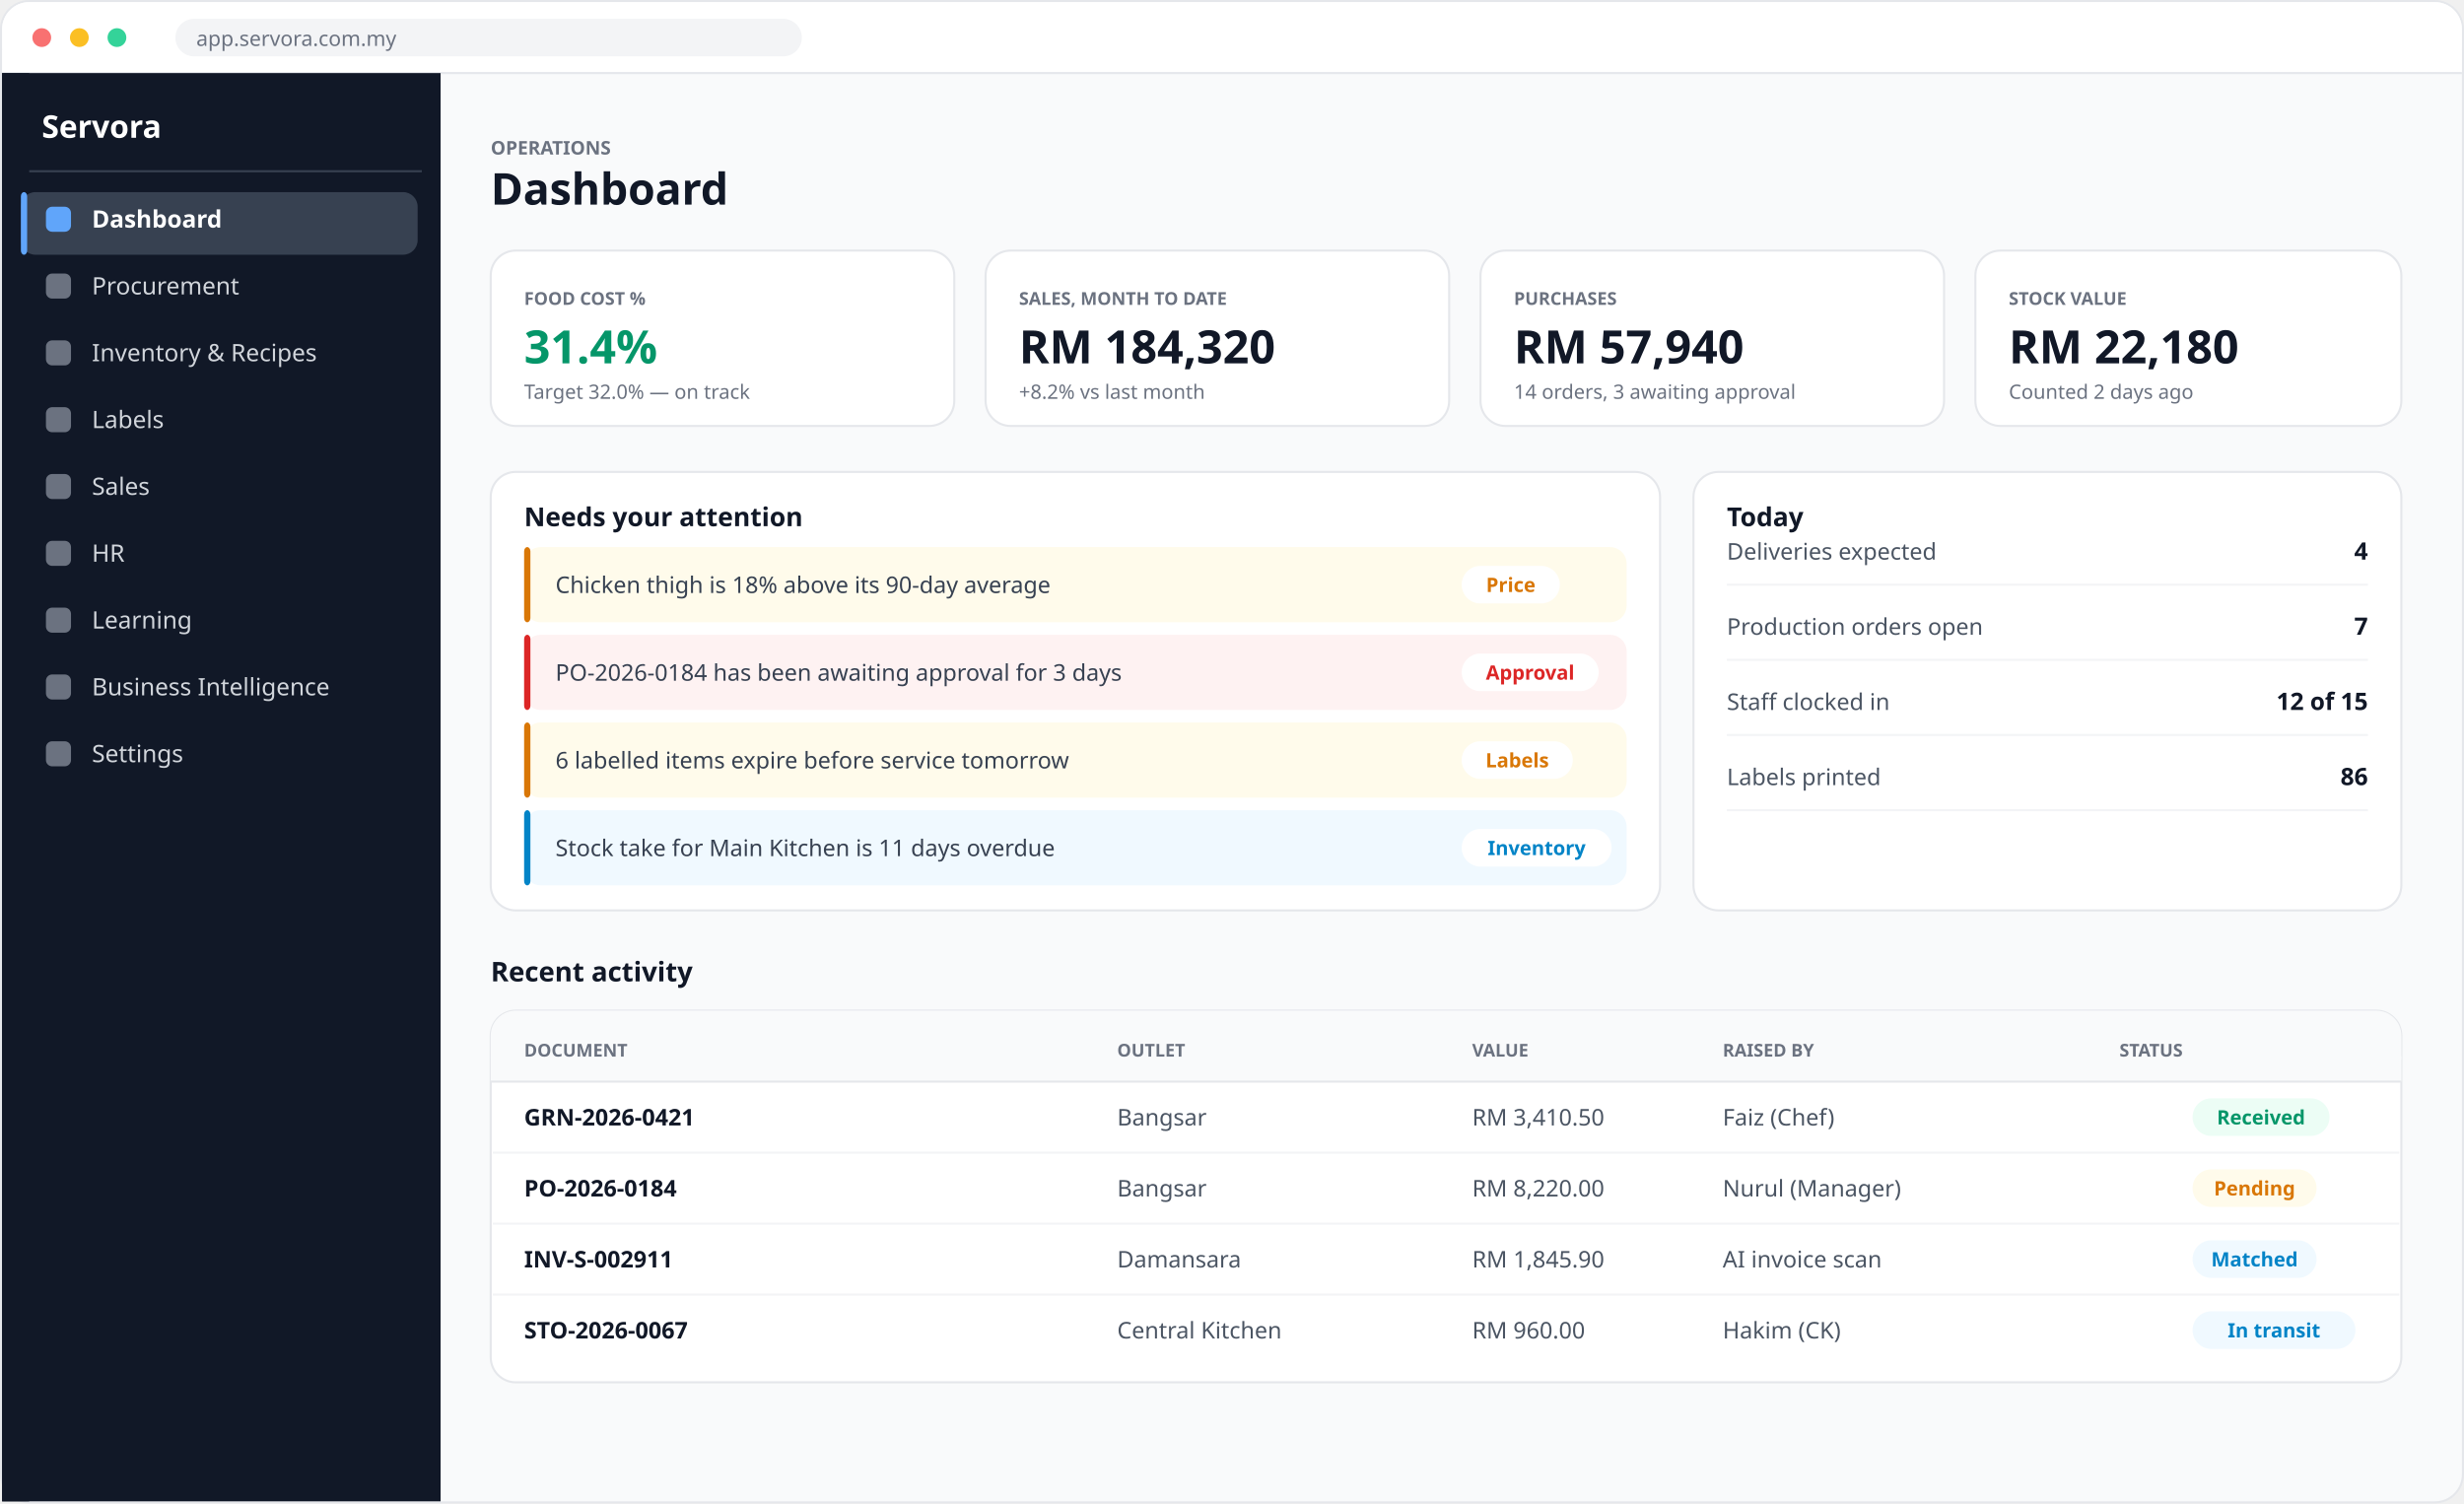
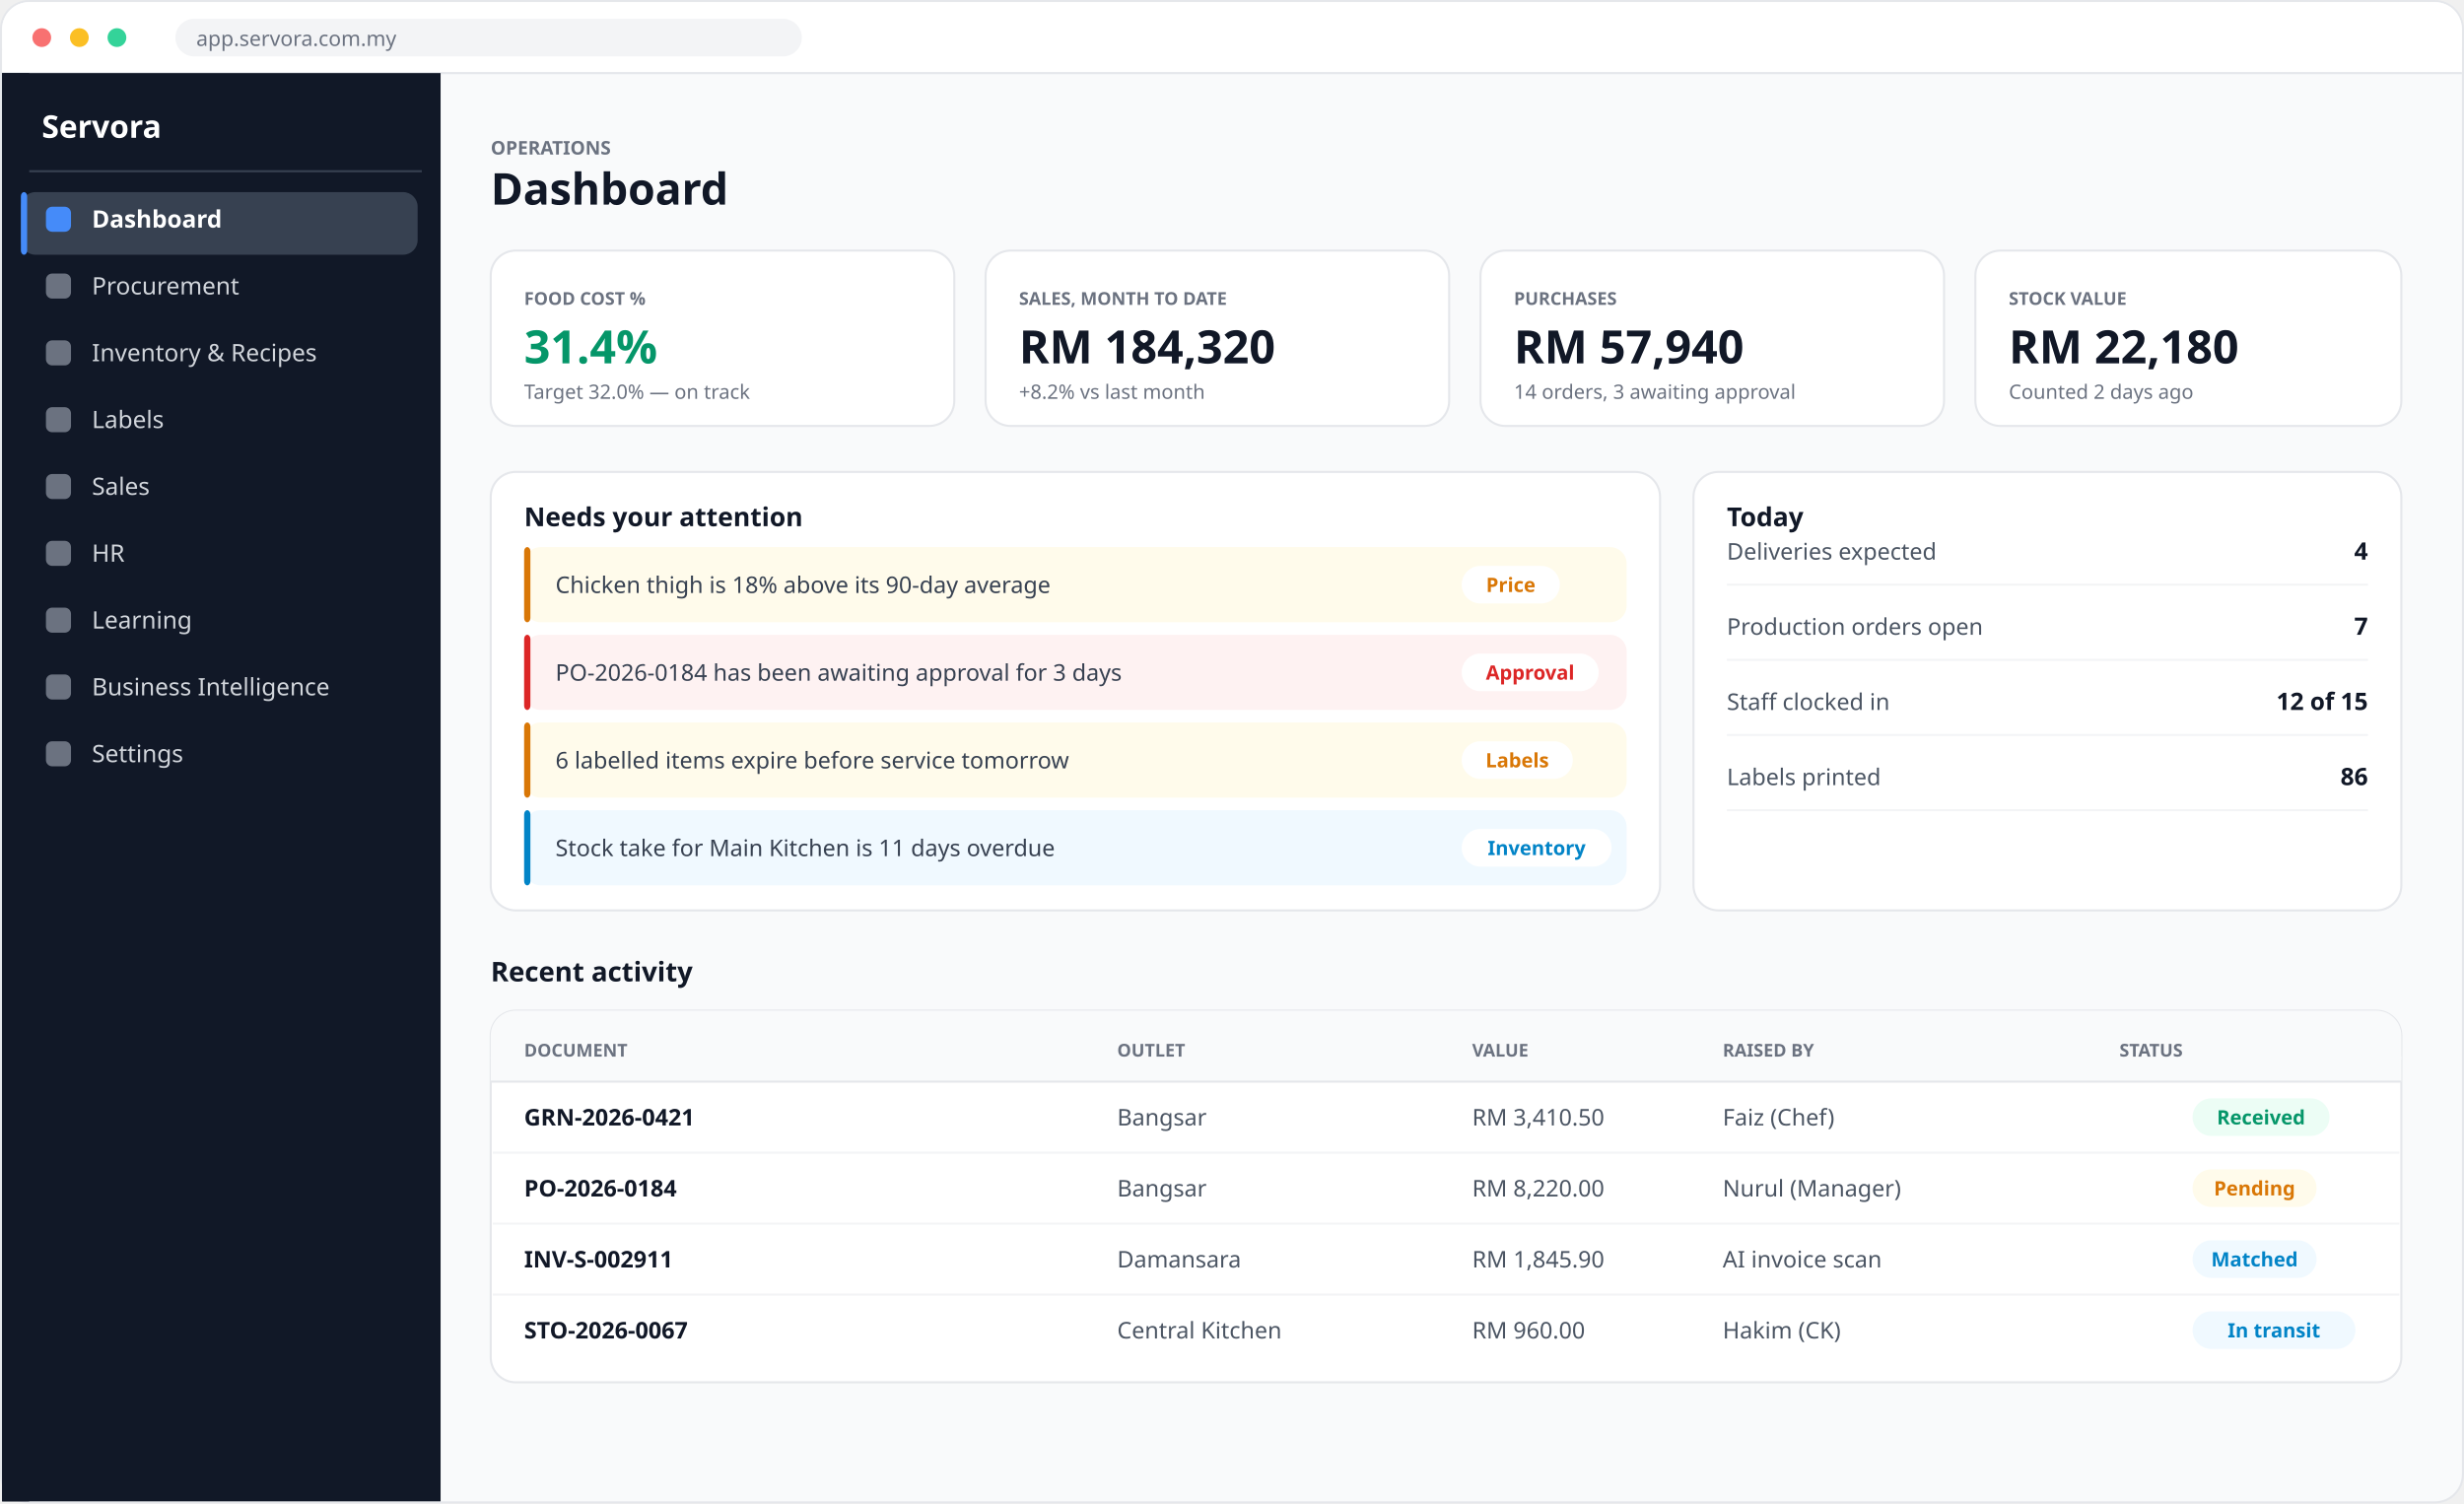
<svg xmlns="http://www.w3.org/2000/svg" viewBox="0 0 1180 720" width="1180" height="720" role="img">
  <rect x="0" y="0" width="1180" height="720" rx="14" fill="#e5e7eb" />
  <rect x="1" y="1" width="1178" height="718" rx="13" fill="#f9fafb" />
  <rect x="1" y="1" width="1178" height="34" rx="13" fill="#ffffff" />
  <rect x="1" y="24" width="1178" height="11" rx="0" fill="#ffffff" />
  <line x1="1" y1="35" x2="1179" y2="35" stroke="#e5e7eb" stroke-width="1" />
  <circle cx="20" cy="18" r="4.5" fill="#f87171" />
  <circle cx="38" cy="18" r="4.5" fill="#fbbf24" />
  <circle cx="56" cy="18" r="4.5" fill="#34d399" />
  <rect x="84" y="9" width="300" height="18" rx="9" fill="#f3f4f6" />
  <text x="94" y="22" font-family="Figtree, ui-sans-serif, system-ui, sans-serif" font-size="10" font-weight="400" fill="#6b7280" text-anchor="start">app.servora.com.my</text>
  <rect x="1" y="35" width="210" height="684" rx="0" fill="#111827" />
  <rect x="1" y="35" width="13" height="684" rx="0" fill="#111827" />
  <text x="20" y="66" font-family="Figtree, ui-sans-serif, system-ui, sans-serif" font-size="15" font-weight="700" fill="#ffffff" text-anchor="start">Servora</text>
  <line x1="14" y1="82" x2="202" y2="82" stroke="#374151" stroke-width="1" />
  <rect x="10" y="92" width="190" height="30" rx="7" fill="#374151" />
-   <rect x="10" y="92" width="3" height="30" rx="2" fill="#60a5fa" />
-   <rect x="22" y="99" width="12" height="12" rx="3" fill="#60a5fa" />
+   <rect x="10" y="92" width="3" height="30" rx="2" fill="#458bf9" />
+   <rect x="22" y="99" width="12" height="12" rx="3" fill="#458bf9" />
  <text x="44" y="109" font-family="Figtree, ui-sans-serif, system-ui, sans-serif" font-size="11.5" font-weight="600" fill="#ffffff" text-anchor="start">Dashboard</text>
  <rect x="22" y="131" width="12" height="12" rx="3" fill="#6b7280" />
  <text x="44" y="141" font-family="Figtree, ui-sans-serif, system-ui, sans-serif" font-size="11.5" font-weight="400" fill="#d1d5db" text-anchor="start">Procurement</text>
  <rect x="22" y="163" width="12" height="12" rx="3" fill="#6b7280" />
  <text x="44" y="173" font-family="Figtree, ui-sans-serif, system-ui, sans-serif" font-size="11.5" font-weight="400" fill="#d1d5db" text-anchor="start">Inventory &amp; Recipes</text>
  <rect x="22" y="195" width="12" height="12" rx="3" fill="#6b7280" />
  <text x="44" y="205" font-family="Figtree, ui-sans-serif, system-ui, sans-serif" font-size="11.5" font-weight="400" fill="#d1d5db" text-anchor="start">Labels</text>
  <rect x="22" y="227" width="12" height="12" rx="3" fill="#6b7280" />
  <text x="44" y="237" font-family="Figtree, ui-sans-serif, system-ui, sans-serif" font-size="11.5" font-weight="400" fill="#d1d5db" text-anchor="start">Sales</text>
  <rect x="22" y="259" width="12" height="12" rx="3" fill="#6b7280" />
  <text x="44" y="269" font-family="Figtree, ui-sans-serif, system-ui, sans-serif" font-size="11.5" font-weight="400" fill="#d1d5db" text-anchor="start">HR</text>
  <rect x="22" y="291" width="12" height="12" rx="3" fill="#6b7280" />
  <text x="44" y="301" font-family="Figtree, ui-sans-serif, system-ui, sans-serif" font-size="11.5" font-weight="400" fill="#d1d5db" text-anchor="start">Learning</text>
  <rect x="22" y="323" width="12" height="12" rx="3" fill="#6b7280" />
  <text x="44" y="333" font-family="Figtree, ui-sans-serif, system-ui, sans-serif" font-size="11.5" font-weight="400" fill="#d1d5db" text-anchor="start">Business Intelligence</text>
  <rect x="22" y="355" width="12" height="12" rx="3" fill="#6b7280" />
  <text x="44" y="365" font-family="Figtree, ui-sans-serif, system-ui, sans-serif" font-size="11.5" font-weight="400" fill="#d1d5db" text-anchor="start">Settings</text>
  <text x="235" y="74" font-family="Figtree, ui-sans-serif, system-ui, sans-serif" font-size="9" font-weight="700" fill="#6b7280" text-anchor="start">OPERATIONS</text>
  <text x="235" y="98" font-family="Figtree, ui-sans-serif, system-ui, sans-serif" font-size="21" font-weight="700" fill="#111827" text-anchor="start">Dashboard</text>
  <rect x="235" y="120" width="222" height="84" rx="12" fill="#ffffff" stroke="#e5e7eb" stroke-width="1" />
  <text x="251" y="146" font-family="Figtree, ui-sans-serif, system-ui, sans-serif" font-size="8.5" font-weight="700" fill="#6b7280" text-anchor="start">FOOD COST %</text>
  <text x="251" y="174" font-family="Figtree, ui-sans-serif, system-ui, sans-serif" font-size="22" font-weight="700" fill="#059669" text-anchor="start">31.4%</text>
  <text x="251" y="191" font-family="Figtree, ui-sans-serif, system-ui, sans-serif" font-size="9.5" font-weight="400" fill="#6b7280" text-anchor="start">Target 32.0% — on track</text>
  <rect x="472" y="120" width="222" height="84" rx="12" fill="#ffffff" stroke="#e5e7eb" stroke-width="1" />
  <text x="488" y="146" font-family="Figtree, ui-sans-serif, system-ui, sans-serif" font-size="8.5" font-weight="700" fill="#6b7280" text-anchor="start">SALES, MONTH TO DATE</text>
  <text x="488" y="174" font-family="Figtree, ui-sans-serif, system-ui, sans-serif" font-size="22" font-weight="700" fill="#111827" text-anchor="start">RM 184,320</text>
  <text x="488" y="191" font-family="Figtree, ui-sans-serif, system-ui, sans-serif" font-size="9.5" font-weight="400" fill="#6b7280" text-anchor="start">+8.2% vs last month</text>
  <rect x="709" y="120" width="222" height="84" rx="12" fill="#ffffff" stroke="#e5e7eb" stroke-width="1" />
  <text x="725" y="146" font-family="Figtree, ui-sans-serif, system-ui, sans-serif" font-size="8.5" font-weight="700" fill="#6b7280" text-anchor="start">PURCHASES</text>
  <text x="725" y="174" font-family="Figtree, ui-sans-serif, system-ui, sans-serif" font-size="22" font-weight="700" fill="#111827" text-anchor="start">RM 57,940</text>
  <text x="725" y="191" font-family="Figtree, ui-sans-serif, system-ui, sans-serif" font-size="9.5" font-weight="400" fill="#6b7280" text-anchor="start">14 orders, 3 awaiting approval</text>
  <rect x="946" y="120" width="204" height="84" rx="12" fill="#ffffff" stroke="#e5e7eb" stroke-width="1" />
  <text x="962" y="146" font-family="Figtree, ui-sans-serif, system-ui, sans-serif" font-size="8.5" font-weight="700" fill="#6b7280" text-anchor="start">STOCK VALUE</text>
  <text x="962" y="174" font-family="Figtree, ui-sans-serif, system-ui, sans-serif" font-size="22" font-weight="700" fill="#111827" text-anchor="start">RM 22,180</text>
  <text x="962" y="191" font-family="Figtree, ui-sans-serif, system-ui, sans-serif" font-size="9.5" font-weight="400" fill="#6b7280" text-anchor="start">Counted 2 days ago</text>
  <rect x="235" y="226" width="560" height="210" rx="12" fill="#ffffff" stroke="#e5e7eb" stroke-width="1" />
  <text x="251" y="252" font-family="Figtree, ui-sans-serif, system-ui, sans-serif" font-size="12.5" font-weight="700" fill="#111827" text-anchor="start">Needs your attention</text>
  <rect x="251" y="262" width="528" height="36" rx="8" fill="#fffbeb" />
  <rect x="251" y="262" width="3" height="36" rx="2" fill="#d97706" />
  <text x="266" y="284" font-family="Figtree, ui-sans-serif, system-ui, sans-serif" font-size="11" font-weight="400" fill="#374151" text-anchor="start">Chicken thigh is 18% above its 90-day average</text>
  <rect x="700" y="271" width="47" height="18" rx="9" fill="#ffffff" />
  <text x="723.5" y="283.5" font-family="Figtree, ui-sans-serif, system-ui, sans-serif" font-size="9.5" font-weight="600" fill="#d97706" text-anchor="middle">Price</text>
  <rect x="251" y="304" width="528" height="36" rx="8" fill="#fef2f2" />
  <rect x="251" y="304" width="3" height="36" rx="2" fill="#dc2626" />
  <text x="266" y="326" font-family="Figtree, ui-sans-serif, system-ui, sans-serif" font-size="11" font-weight="400" fill="#374151" text-anchor="start">PO-2026-0184 has been awaiting approval for 3 days</text>
  <rect x="700" y="313" width="65.6" height="18" rx="9" fill="#ffffff" />
  <text x="732.8" y="325.5" font-family="Figtree, ui-sans-serif, system-ui, sans-serif" font-size="9.5" font-weight="600" fill="#dc2626" text-anchor="middle">Approval</text>
  <rect x="251" y="346" width="528" height="36" rx="8" fill="#fffbeb" />
  <rect x="251" y="346" width="3" height="36" rx="2" fill="#d97706" />
  <text x="266" y="368" font-family="Figtree, ui-sans-serif, system-ui, sans-serif" font-size="11" font-weight="400" fill="#374151" text-anchor="start">6 labelled items expire before service tomorrow</text>
  <rect x="700" y="355" width="53.2" height="18" rx="9" fill="#ffffff" />
  <text x="726.6" y="367.5" font-family="Figtree, ui-sans-serif, system-ui, sans-serif" font-size="9.5" font-weight="600" fill="#d97706" text-anchor="middle">Labels</text>
  <rect x="251" y="388" width="528" height="36" rx="8" fill="#f0f9ff" />
  <rect x="251" y="388" width="3" height="36" rx="2" fill="#0284c7" />
  <text x="266" y="410" font-family="Figtree, ui-sans-serif, system-ui, sans-serif" font-size="11" font-weight="400" fill="#374151" text-anchor="start">Stock take for Main Kitchen is 11 days overdue</text>
  <rect x="700" y="397" width="71.8" height="18" rx="9" fill="#ffffff" />
  <text x="735.9" y="409.5" font-family="Figtree, ui-sans-serif, system-ui, sans-serif" font-size="9.5" font-weight="600" fill="#0284c7" text-anchor="middle">Inventory</text>
  <rect x="811" y="226" width="339" height="210" rx="12" fill="#ffffff" stroke="#e5e7eb" stroke-width="1" />
  <text x="827" y="252" font-family="Figtree, ui-sans-serif, system-ui, sans-serif" font-size="12.5" font-weight="700" fill="#111827" text-anchor="start">Today</text>
  <text x="827" y="268" font-family="Figtree, ui-sans-serif, system-ui, sans-serif" font-size="11" font-weight="400" fill="#4b5563" text-anchor="start">Deliveries expected</text>
  <text x="1134" y="268" font-family="Figtree, ui-sans-serif, system-ui, sans-serif" font-size="11.5" font-weight="700" fill="#111827" text-anchor="end">4</text>
  <line x1="827" y1="280" x2="1134" y2="280" stroke="#f3f4f6" stroke-width="1" />
  <text x="827" y="304" font-family="Figtree, ui-sans-serif, system-ui, sans-serif" font-size="11" font-weight="400" fill="#4b5563" text-anchor="start">Production orders open</text>
  <text x="1134" y="304" font-family="Figtree, ui-sans-serif, system-ui, sans-serif" font-size="11.5" font-weight="700" fill="#111827" text-anchor="end">7</text>
  <line x1="827" y1="316" x2="1134" y2="316" stroke="#f3f4f6" stroke-width="1" />
  <text x="827" y="340" font-family="Figtree, ui-sans-serif, system-ui, sans-serif" font-size="11" font-weight="400" fill="#4b5563" text-anchor="start">Staff clocked in</text>
  <text x="1134" y="340" font-family="Figtree, ui-sans-serif, system-ui, sans-serif" font-size="11.5" font-weight="700" fill="#111827" text-anchor="end">12 of 15</text>
  <line x1="827" y1="352" x2="1134" y2="352" stroke="#f3f4f6" stroke-width="1" />
  <text x="827" y="376" font-family="Figtree, ui-sans-serif, system-ui, sans-serif" font-size="11" font-weight="400" fill="#4b5563" text-anchor="start">Labels printed</text>
  <text x="1134" y="376" font-family="Figtree, ui-sans-serif, system-ui, sans-serif" font-size="11.5" font-weight="700" fill="#111827" text-anchor="end">86</text>
  <line x1="827" y1="388" x2="1134" y2="388" stroke="#f3f4f6" stroke-width="1" />
  <text x="235" y="470" font-family="Figtree, ui-sans-serif, system-ui, sans-serif" font-size="13" font-weight="700" fill="#111827" text-anchor="start">Recent activity</text>
  <rect x="235" y="484" width="915" height="178" rx="12" fill="#ffffff" stroke="#e5e7eb" stroke-width="1" />
  <rect x="235" y="484" width="915" height="34" rx="12" fill="#f9fafb" />
  <rect x="235" y="506" width="915" height="12" rx="0" fill="#f9fafb" />
  <line x1="235" y1="518" x2="1150" y2="518" stroke="#e5e7eb" stroke-width="1" />
  <text x="251" y="506" font-family="Figtree, ui-sans-serif, system-ui, sans-serif" font-size="8.5" font-weight="700" fill="#6b7280" text-anchor="start">DOCUMENT</text>
  <text x="535" y="506" font-family="Figtree, ui-sans-serif, system-ui, sans-serif" font-size="8.5" font-weight="700" fill="#6b7280" text-anchor="start">OUTLET</text>
  <text x="705" y="506" font-family="Figtree, ui-sans-serif, system-ui, sans-serif" font-size="8.5" font-weight="700" fill="#6b7280" text-anchor="start">VALUE</text>
  <text x="825" y="506" font-family="Figtree, ui-sans-serif, system-ui, sans-serif" font-size="8.5" font-weight="700" fill="#6b7280" text-anchor="start">RAISED BY</text>
  <text x="1015" y="506" font-family="Figtree, ui-sans-serif, system-ui, sans-serif" font-size="8.5" font-weight="700" fill="#6b7280" text-anchor="start">STATUS</text>
  <text x="251" y="539" font-family="Figtree, ui-sans-serif, system-ui, sans-serif" font-size="11" font-weight="600" fill="#111827" text-anchor="start">GRN-2026-0421</text>
  <text x="535" y="539" font-family="Figtree, ui-sans-serif, system-ui, sans-serif" font-size="11" font-weight="400" fill="#4b5563" text-anchor="start">Bangsar</text>
  <text x="705" y="539" font-family="Figtree, ui-sans-serif, system-ui, sans-serif" font-size="11" font-weight="400" fill="#4b5563" text-anchor="start">RM 3,410.50</text>
  <text x="825" y="539" font-family="Figtree, ui-sans-serif, system-ui, sans-serif" font-size="11" font-weight="400" fill="#4b5563" text-anchor="start">Faiz (Chef)</text>
  <rect x="1050" y="526" width="65.6" height="18" rx="9" fill="#ecfdf5" />
  <text x="1082.8" y="538.5" font-family="Figtree, ui-sans-serif, system-ui, sans-serif" font-size="9.5" font-weight="600" fill="#059669" text-anchor="middle">Received</text>
  <line x1="236" y1="552" x2="1149" y2="552" stroke="#f3f4f6" stroke-width="1" />
  <text x="251" y="573" font-family="Figtree, ui-sans-serif, system-ui, sans-serif" font-size="11" font-weight="600" fill="#111827" text-anchor="start">PO-2026-0184</text>
  <text x="535" y="573" font-family="Figtree, ui-sans-serif, system-ui, sans-serif" font-size="11" font-weight="400" fill="#4b5563" text-anchor="start">Bangsar</text>
  <text x="705" y="573" font-family="Figtree, ui-sans-serif, system-ui, sans-serif" font-size="11" font-weight="400" fill="#4b5563" text-anchor="start">RM 8,220.00</text>
  <text x="825" y="573" font-family="Figtree, ui-sans-serif, system-ui, sans-serif" font-size="11" font-weight="400" fill="#4b5563" text-anchor="start">Nurul (Manager)</text>
  <rect x="1050" y="560" width="59.4" height="18" rx="9" fill="#fffbeb" />
  <text x="1079.7" y="572.5" font-family="Figtree, ui-sans-serif, system-ui, sans-serif" font-size="9.5" font-weight="600" fill="#d97706" text-anchor="middle">Pending</text>
  <line x1="236" y1="586" x2="1149" y2="586" stroke="#f3f4f6" stroke-width="1" />
  <text x="251" y="607" font-family="Figtree, ui-sans-serif, system-ui, sans-serif" font-size="11" font-weight="600" fill="#111827" text-anchor="start">INV-S-002911</text>
  <text x="535" y="607" font-family="Figtree, ui-sans-serif, system-ui, sans-serif" font-size="11" font-weight="400" fill="#4b5563" text-anchor="start">Damansara</text>
  <text x="705" y="607" font-family="Figtree, ui-sans-serif, system-ui, sans-serif" font-size="11" font-weight="400" fill="#4b5563" text-anchor="start">RM 1,845.90</text>
  <text x="825" y="607" font-family="Figtree, ui-sans-serif, system-ui, sans-serif" font-size="11" font-weight="400" fill="#4b5563" text-anchor="start">AI invoice scan</text>
  <rect x="1050" y="594" width="59.4" height="18" rx="9" fill="#f0f9ff" />
  <text x="1079.7" y="606.5" font-family="Figtree, ui-sans-serif, system-ui, sans-serif" font-size="9.5" font-weight="600" fill="#0284c7" text-anchor="middle">Matched</text>
  <line x1="236" y1="620" x2="1149" y2="620" stroke="#f3f4f6" stroke-width="1" />
  <text x="251" y="641" font-family="Figtree, ui-sans-serif, system-ui, sans-serif" font-size="11" font-weight="600" fill="#111827" text-anchor="start">STO-2026-0067</text>
  <text x="535" y="641" font-family="Figtree, ui-sans-serif, system-ui, sans-serif" font-size="11" font-weight="400" fill="#4b5563" text-anchor="start">Central Kitchen</text>
  <text x="705" y="641" font-family="Figtree, ui-sans-serif, system-ui, sans-serif" font-size="11" font-weight="400" fill="#4b5563" text-anchor="start">RM 960.00</text>
  <text x="825" y="641" font-family="Figtree, ui-sans-serif, system-ui, sans-serif" font-size="11" font-weight="400" fill="#4b5563" text-anchor="start">Hakim (CK)</text>
  <rect x="1050" y="628" width="78" height="18" rx="9" fill="#f0f9ff" />
  <text x="1089" y="640.5" font-family="Figtree, ui-sans-serif, system-ui, sans-serif" font-size="9.5" font-weight="600" fill="#0284c7" text-anchor="middle">In transit</text>
</svg>
